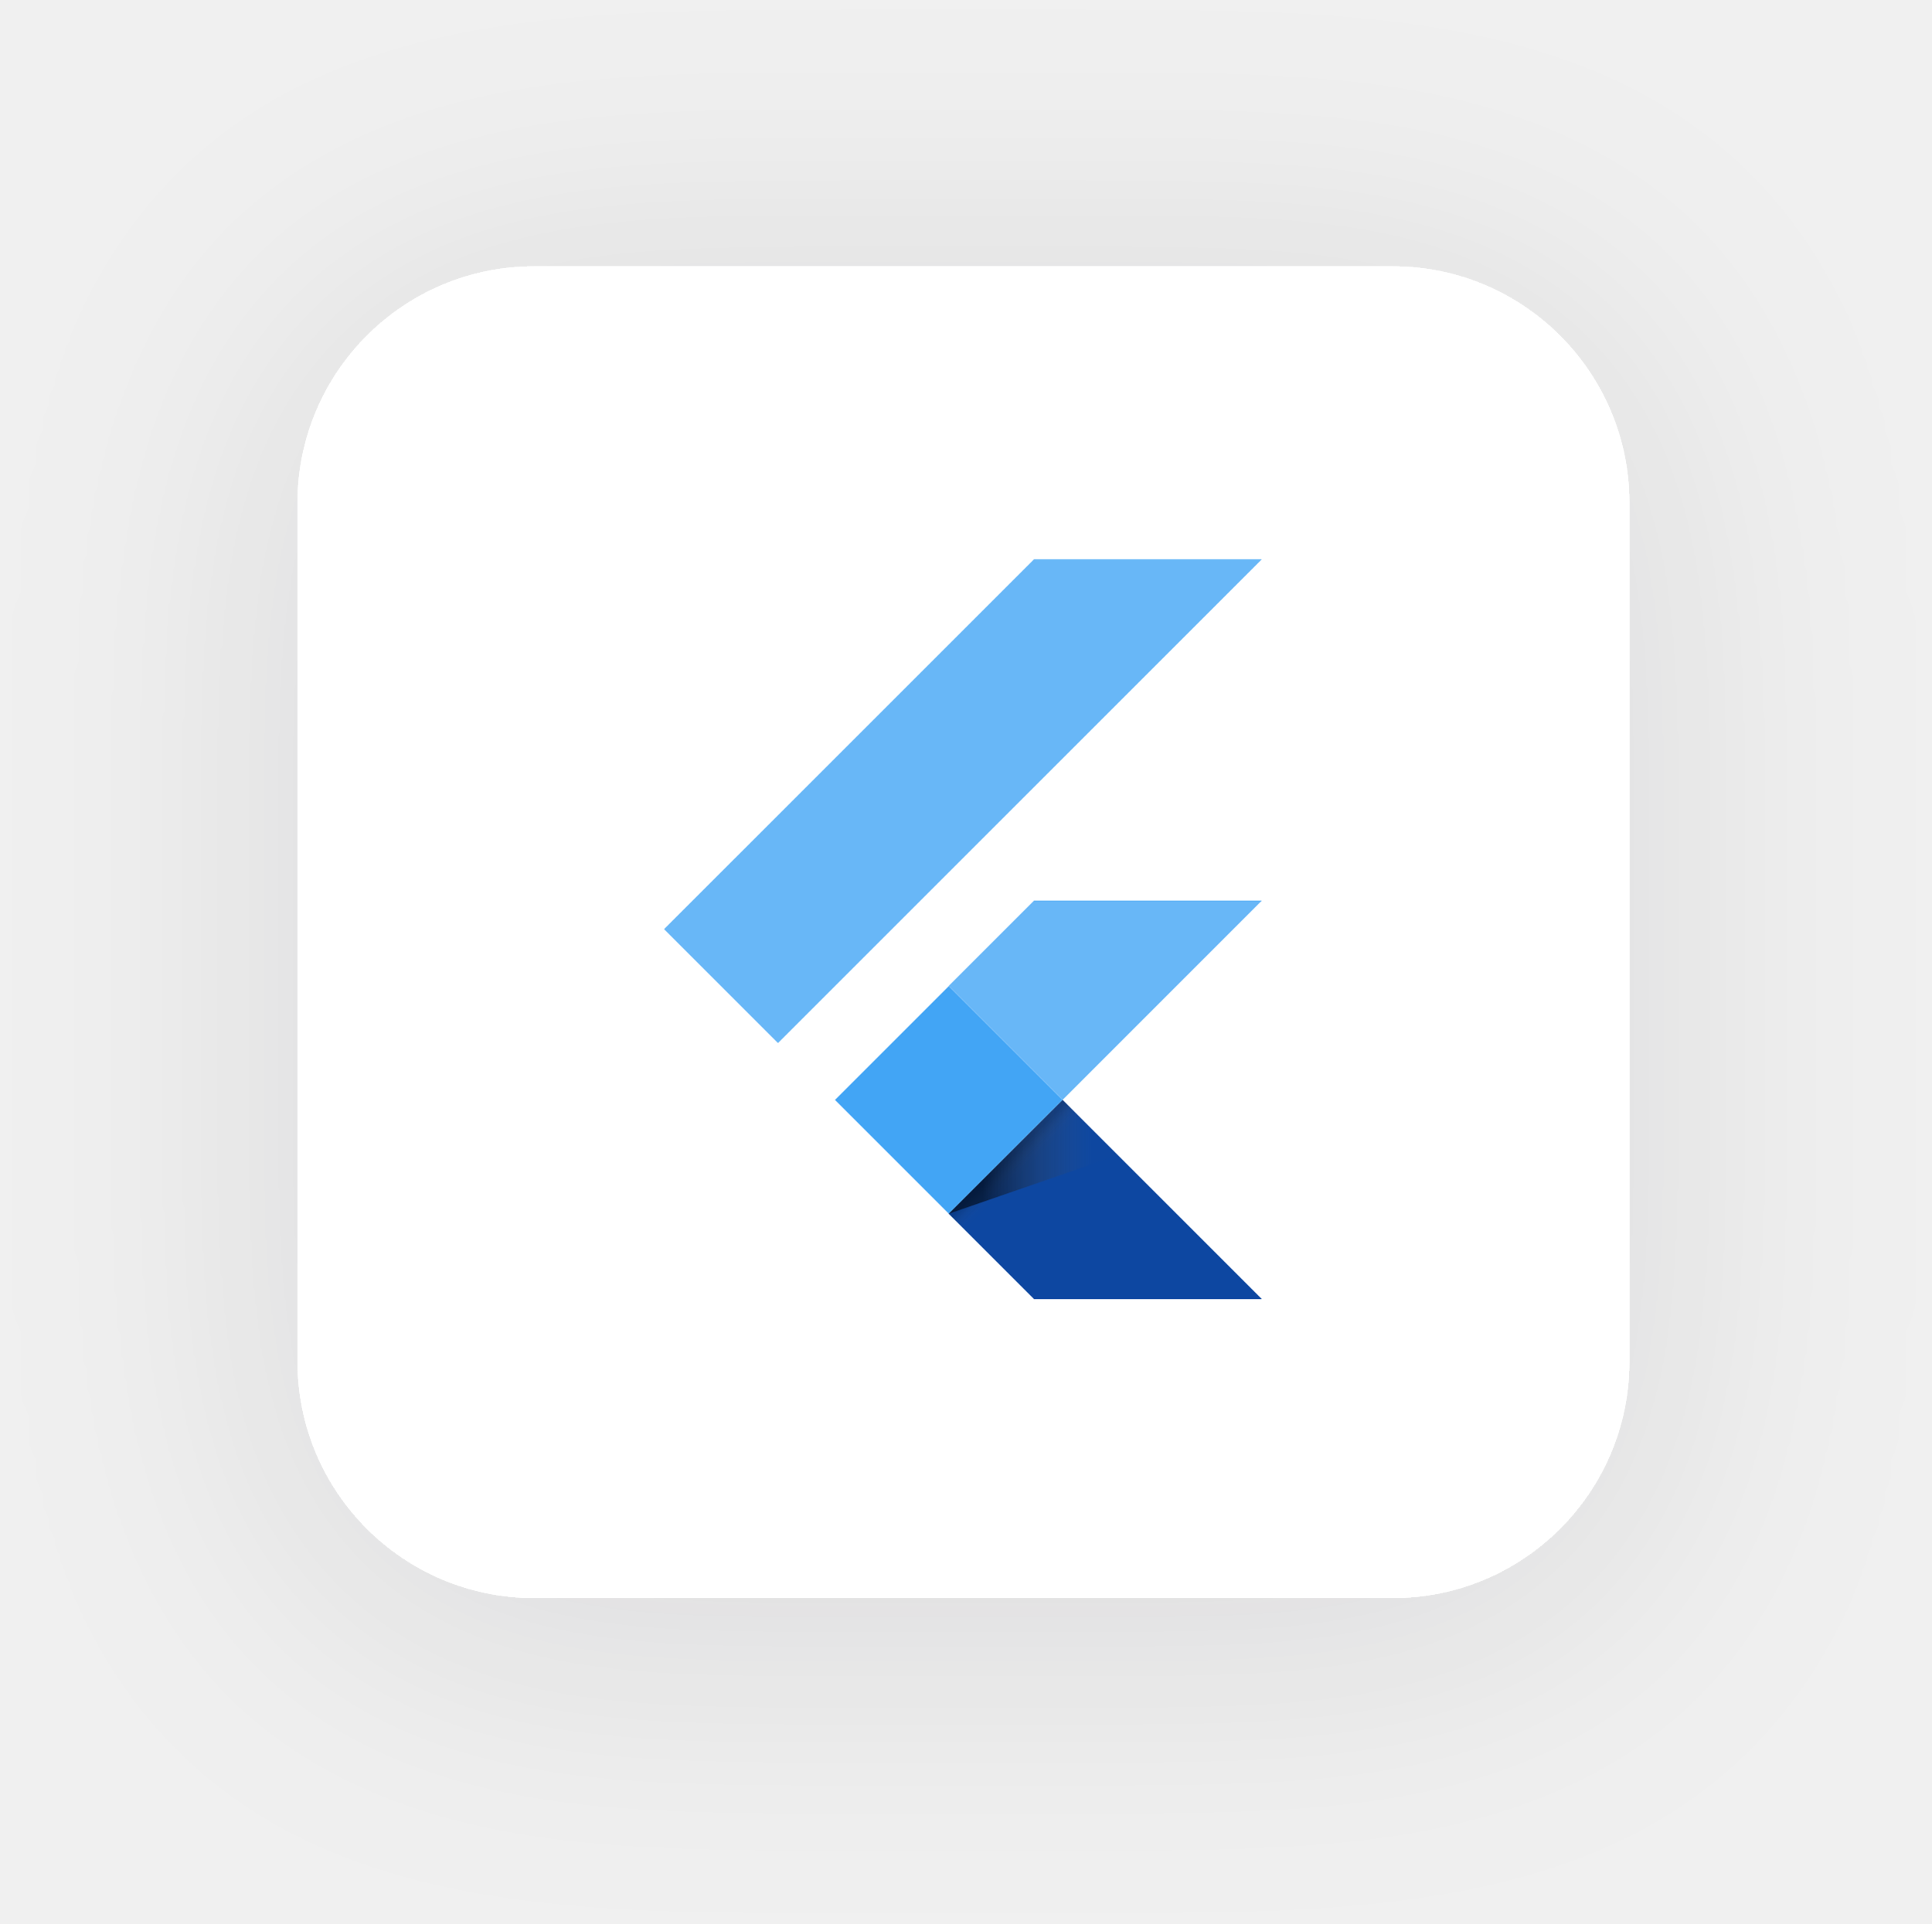
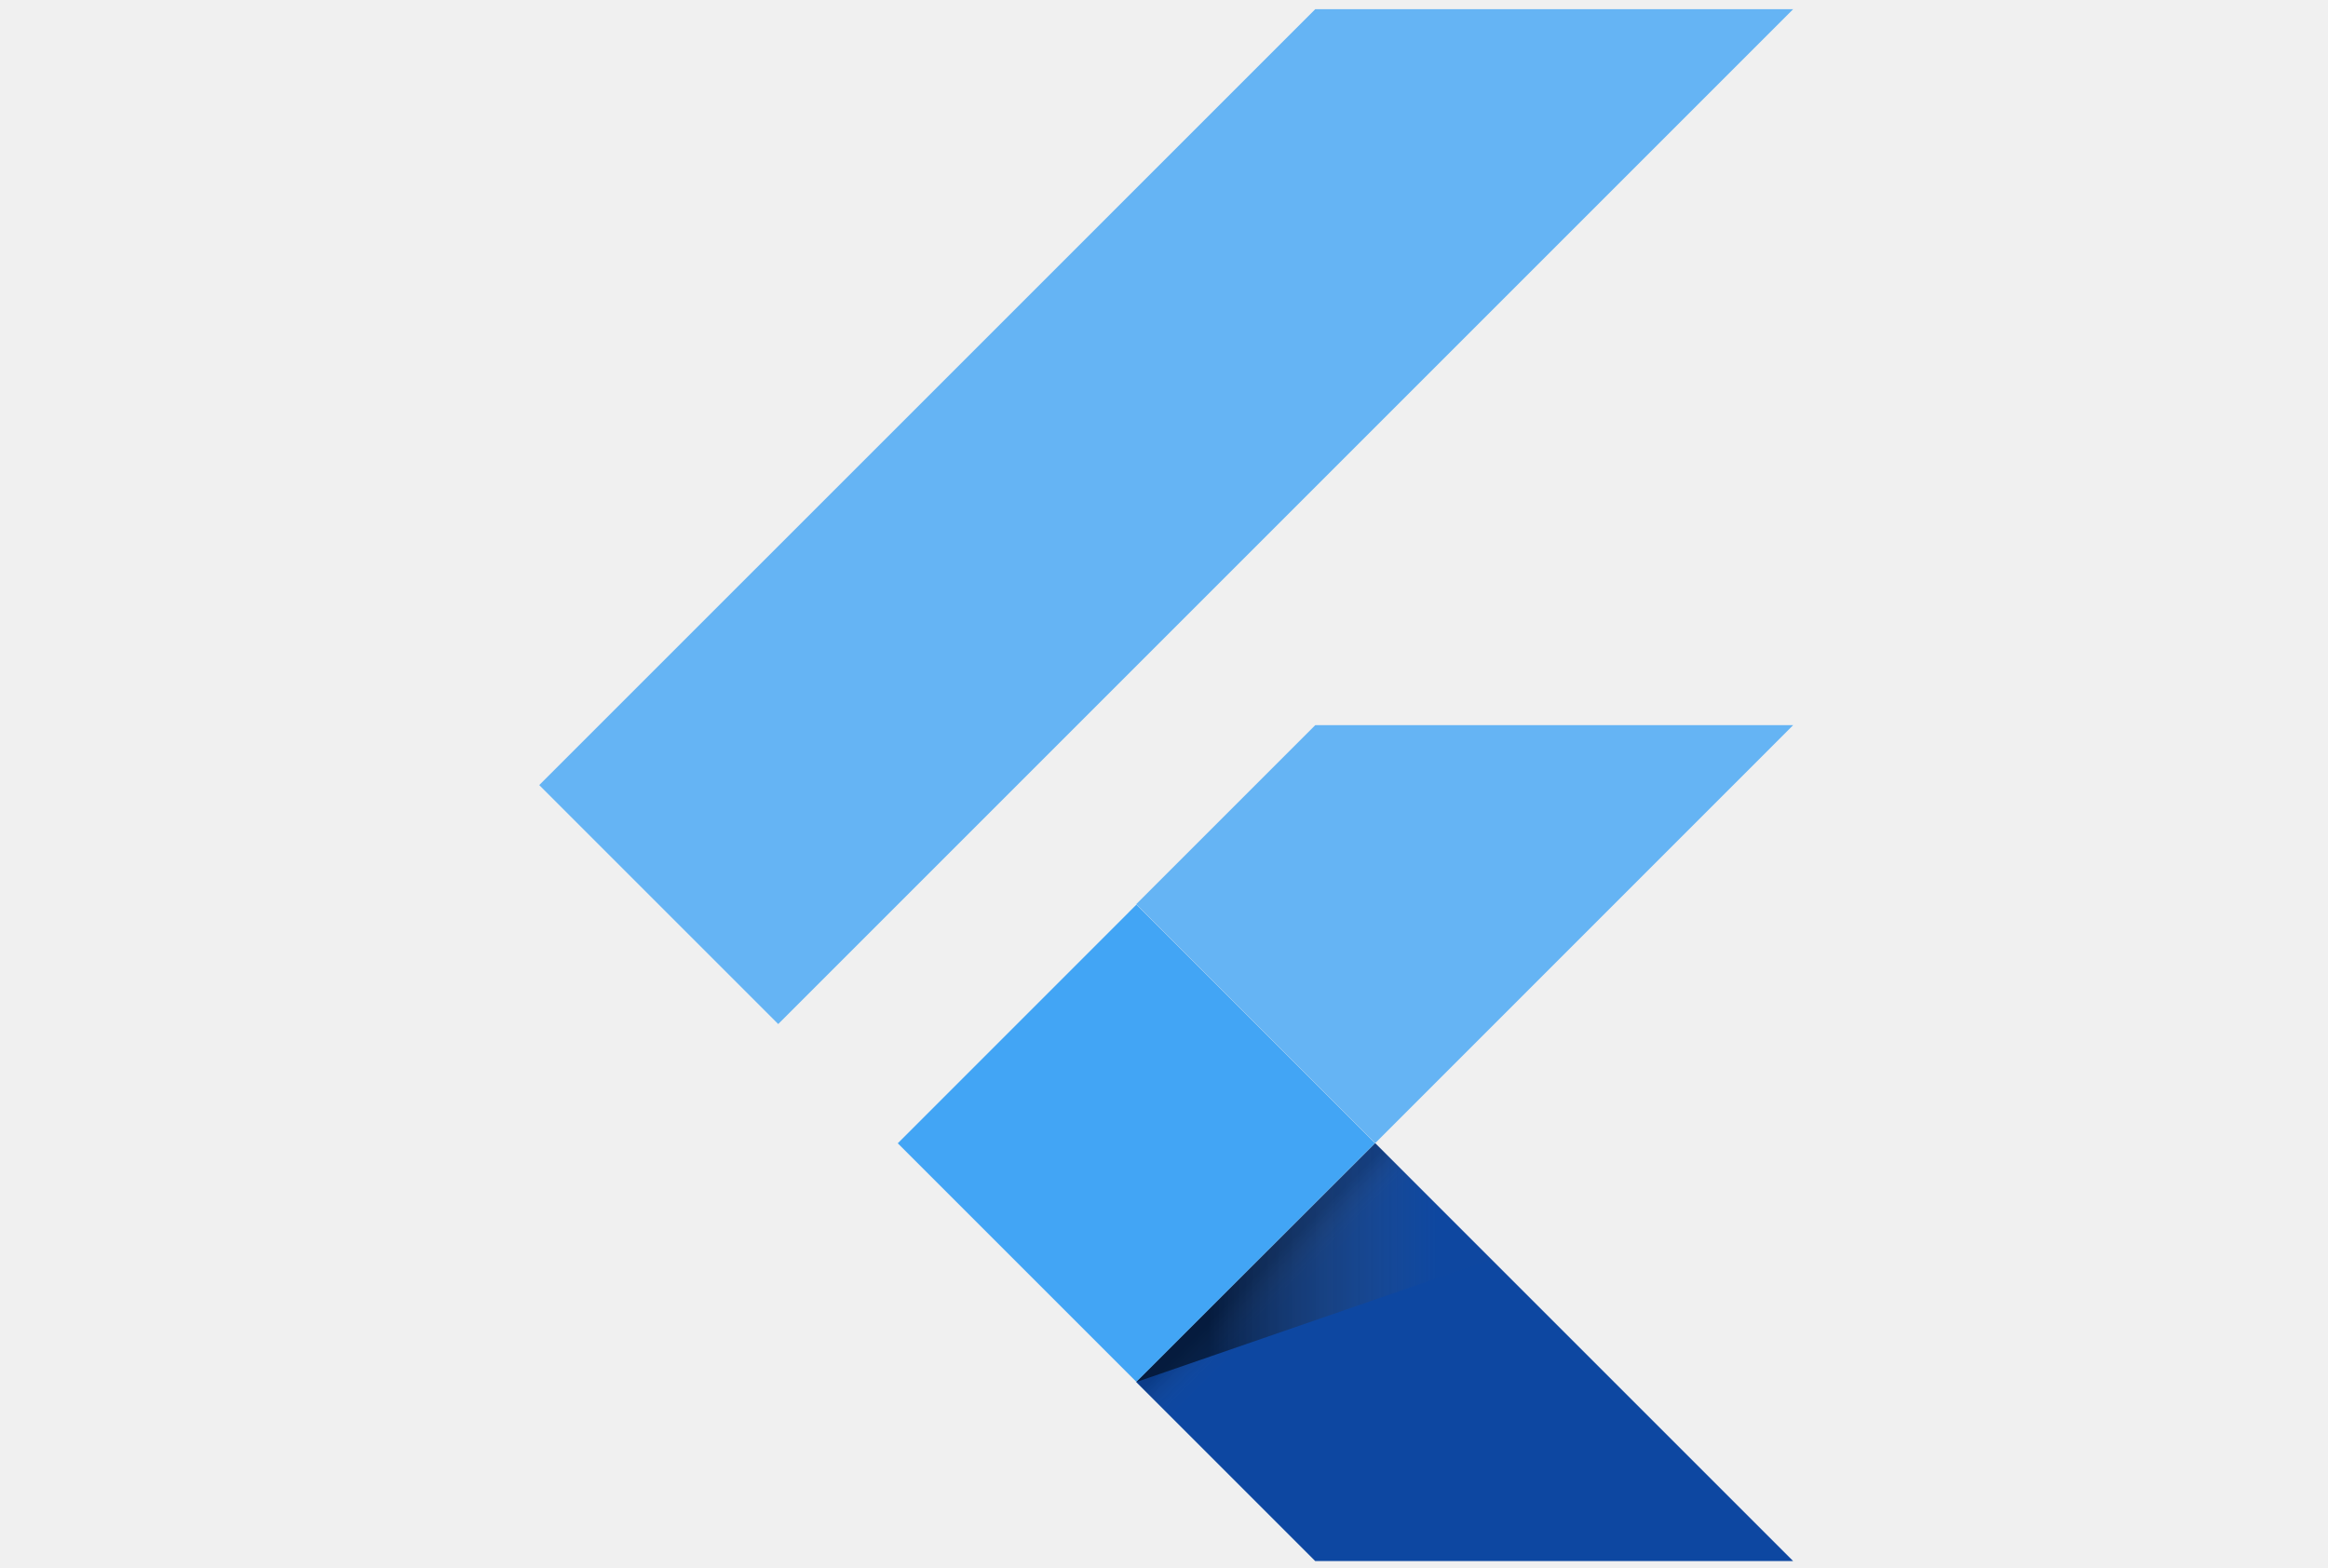
- <svg xmlns="http://www.w3.org/2000/svg" width="261" height="260" viewBox="0 0 261 260" fill="none">
-   <g filter="url(#filter0_d_25_406)">
-     <rect x="40.209" y="36" width="180" height="180" rx="32" fill="white" />
-     <rect x="40.709" y="36.5" width="179" height="179" rx="31.5" stroke="white" />
-   </g>
-   <path d="M105.144 140.989L89.745 125.59L139.745 75.594H170.538L105.144 140.989ZM170.538 121.73H139.745L128.21 133.265L143.609 148.664" fill="#42A5F5" fill-opacity="0.8" />
-   <path d="M128.209 164.059L139.745 175.594H170.538L143.608 148.664" fill="#0D47A1" />
-   <path d="M112.847 148.672L128.222 133.294L143.597 148.668L128.222 164.047L112.847 148.672Z" fill="#42A5F5" />
-   <path d="M128.222 164.047L143.596 148.672L145.742 150.819L130.368 166.193L128.222 164.047Z" fill="url(#paint0_linear_25_406)" />
-   <path d="M128.209 164.059L151.057 156.166L143.608 148.66" fill="url(#paint1_linear_25_406)" />
+ <svg xmlns="http://www.w3.org/2000/svg" width="150" height="101" viewBox="0 0 82 101" fill="none">
+   <path d="M16.143 65.989L0.745 50.59L50.745 0.594H81.538L16.143 65.989ZM81.538 46.73H50.745L39.21 58.265L54.608 73.664" fill="#42A5F5" fill-opacity="0.8" />
+   <path d="M39.209 89.059L50.745 100.594H81.538L54.608 73.664" fill="#0D47A1" />
+   <path d="M23.847 73.672L39.222 58.294L54.596 73.668L39.222 89.047L23.847 73.672Z" fill="#42A5F5" />
+   <path d="M39.222 89.047L54.596 73.672L56.742 75.819L41.368 91.193L39.222 89.047Z" fill="url(#paint0_linear_25_430)" />
+   <path d="M39.209 89.059L62.057 81.166L54.608 73.66" fill="url(#paint1_linear_25_430)" />
  <defs>
-     <filter id="filter0_d_25_406" x="0.209" y="0" width="260" height="260" filterUnits="userSpaceOnUse" color-interpolation-filters="sRGB">
-       <feFlood flood-opacity="0" result="BackgroundImageFix" />
-       <feColorMatrix in="SourceAlpha" type="matrix" values="0 0 0 0 0 0 0 0 0 0 0 0 0 0 0 0 0 0 127 0" result="hardAlpha" />
-       <feOffset dy="4" />
-       <feGaussianBlur stdDeviation="20" />
-       <feComposite in2="hardAlpha" operator="out" />
-       <feColorMatrix type="matrix" values="0 0 0 0 0.037 0 0 0 0 0.035 0 0 0 0 0.048 0 0 0 0.1 0" />
-       <feBlend mode="normal" in2="BackgroundImageFix" result="effect1_dropShadow_25_406" />
-       <feBlend mode="normal" in="SourceGraphic" in2="effect1_dropShadow_25_406" result="shape" />
-     </filter>
-     <linearGradient id="paint0_linear_25_406" x1="135.912" y1="156.357" x2="138.058" y2="158.503" gradientUnits="userSpaceOnUse">
+     <linearGradient id="paint0_linear_25_430" x1="46.912" y1="81.357" x2="49.058" y2="83.503" gradientUnits="userSpaceOnUse">
      <stop offset="0.2" stop-opacity="0.15" />
      <stop offset="0.85" stop-color="#616161" stop-opacity="0.01" />
    </linearGradient>
-     <linearGradient id="paint1_linear_25_406" x1="128.215" y1="156.36" x2="151.062" y2="156.36" gradientUnits="userSpaceOnUse">
+     <linearGradient id="paint1_linear_25_430" x1="39.215" y1="81.36" x2="62.062" y2="81.36" gradientUnits="userSpaceOnUse">
      <stop offset="0.2" stop-opacity="0.55" />
      <stop offset="0.85" stop-color="#616161" stop-opacity="0.01" />
    </linearGradient>
  </defs>
</svg>
